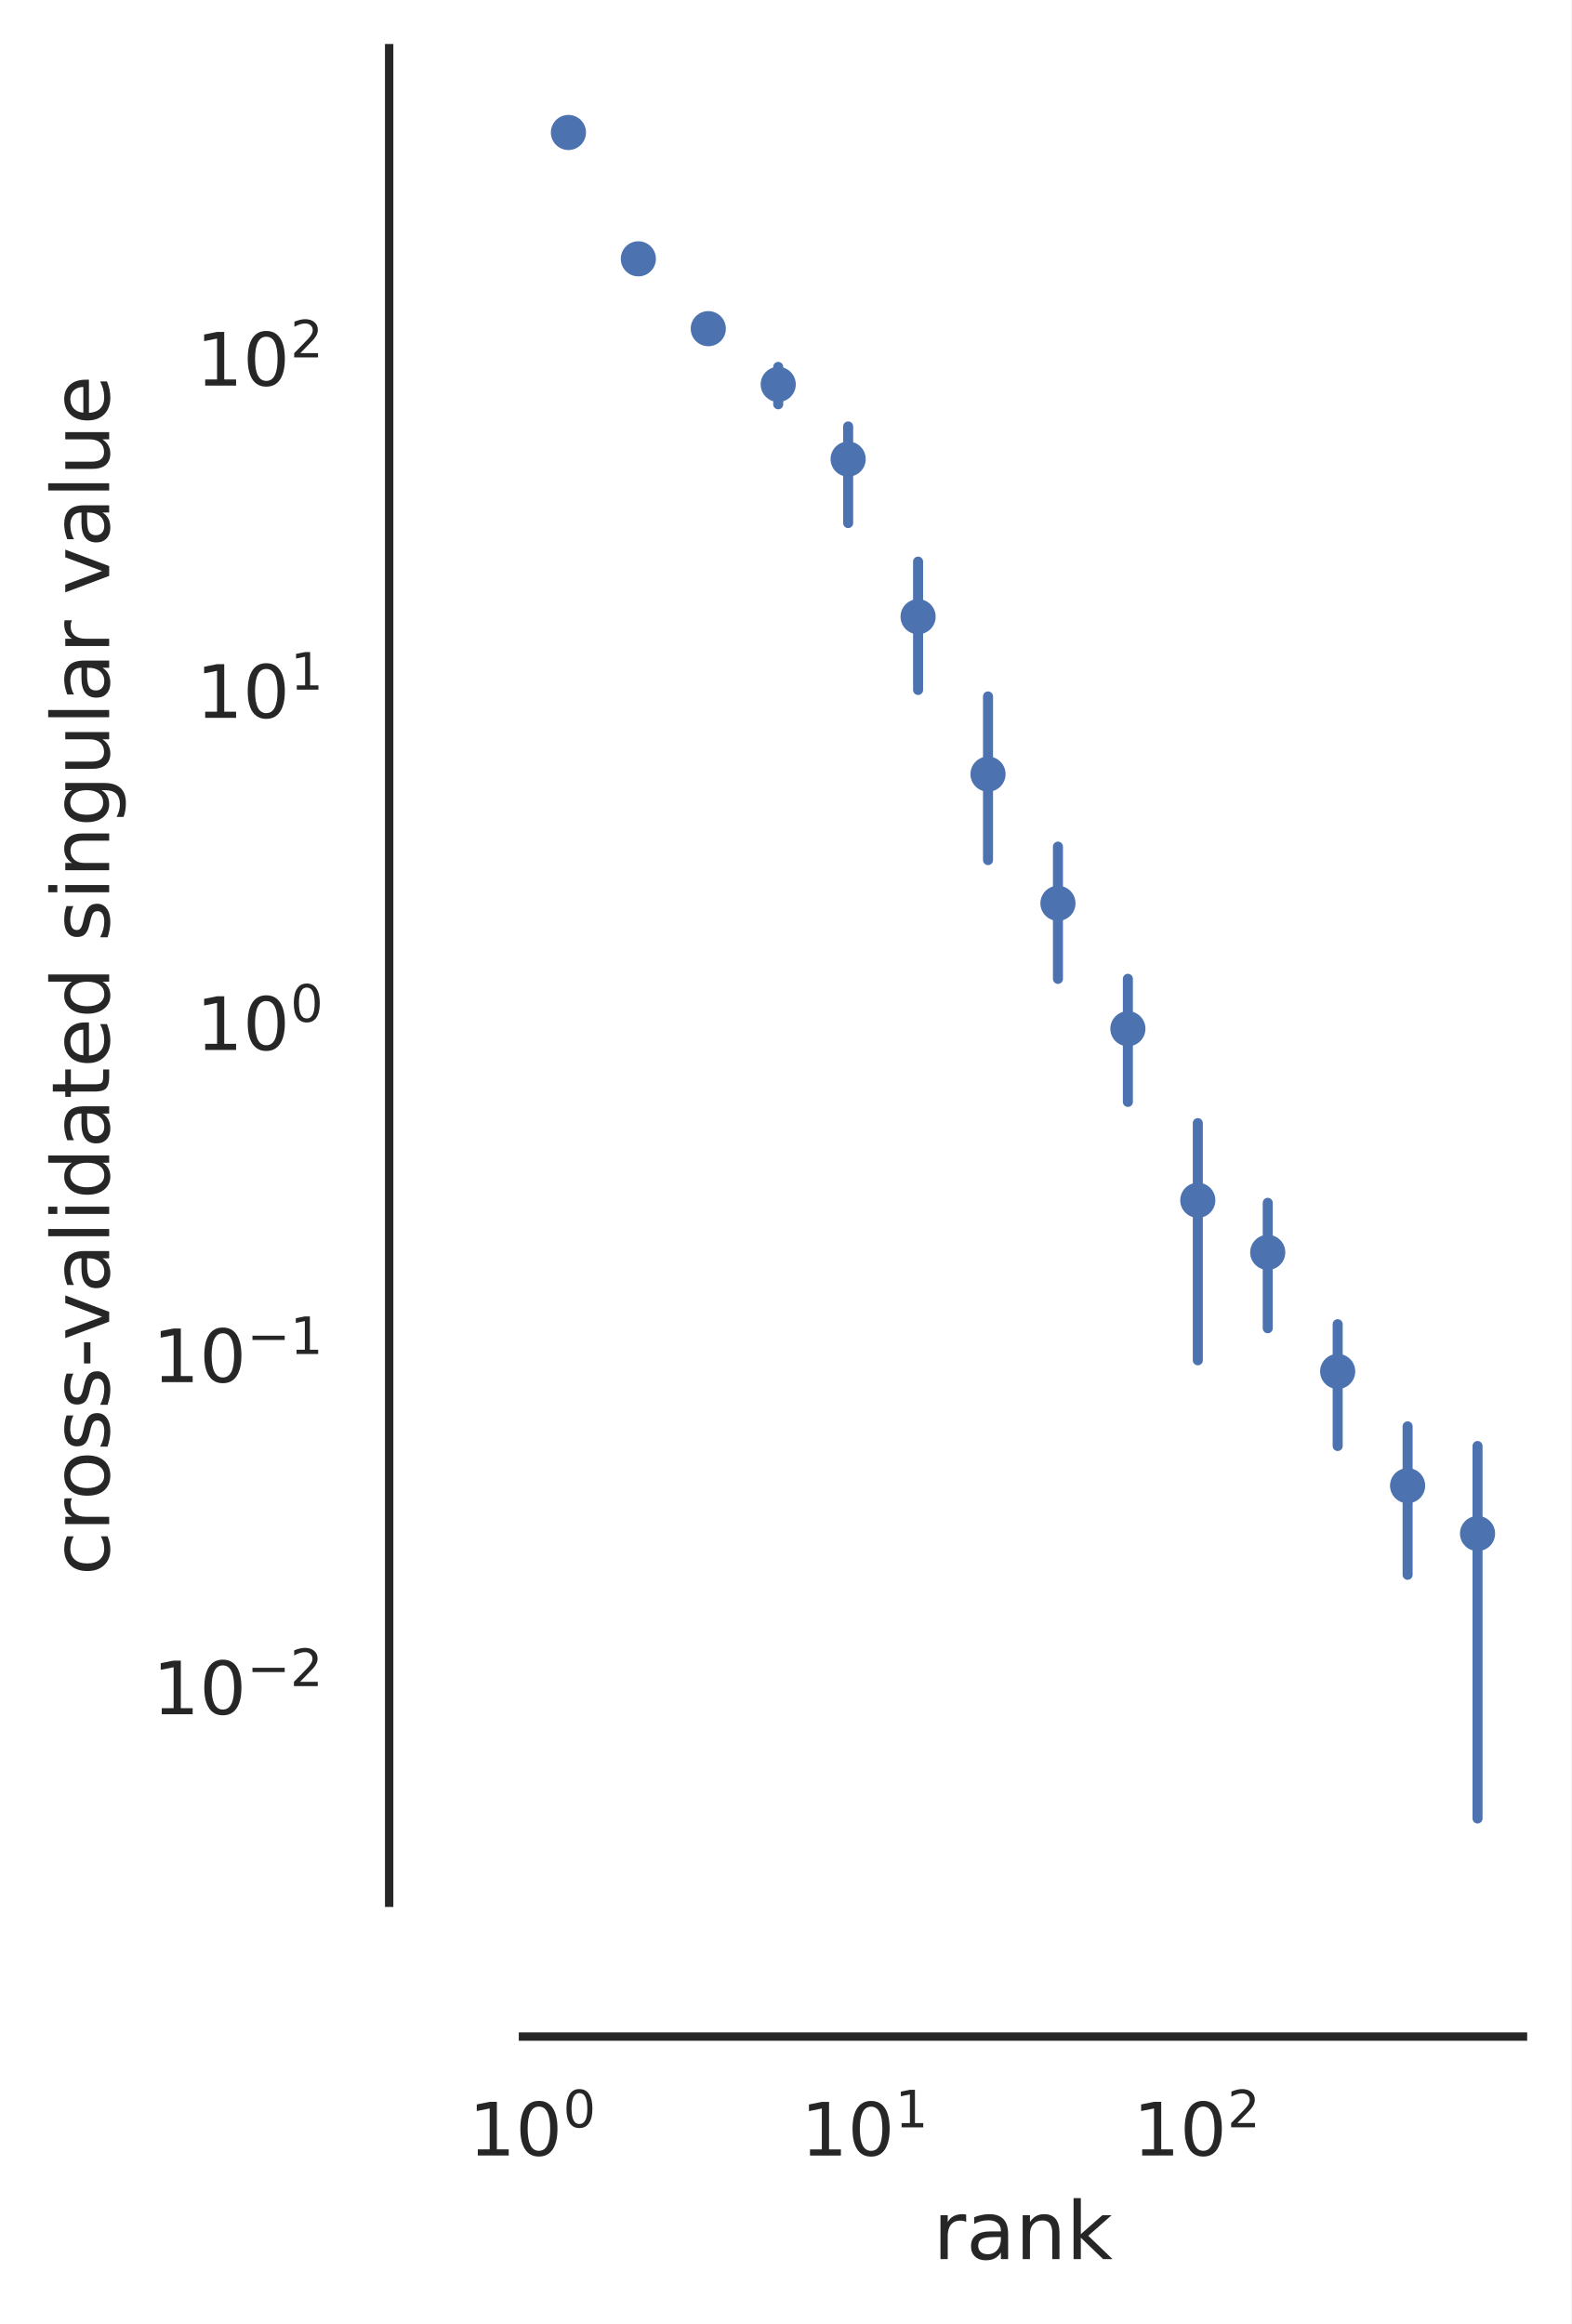
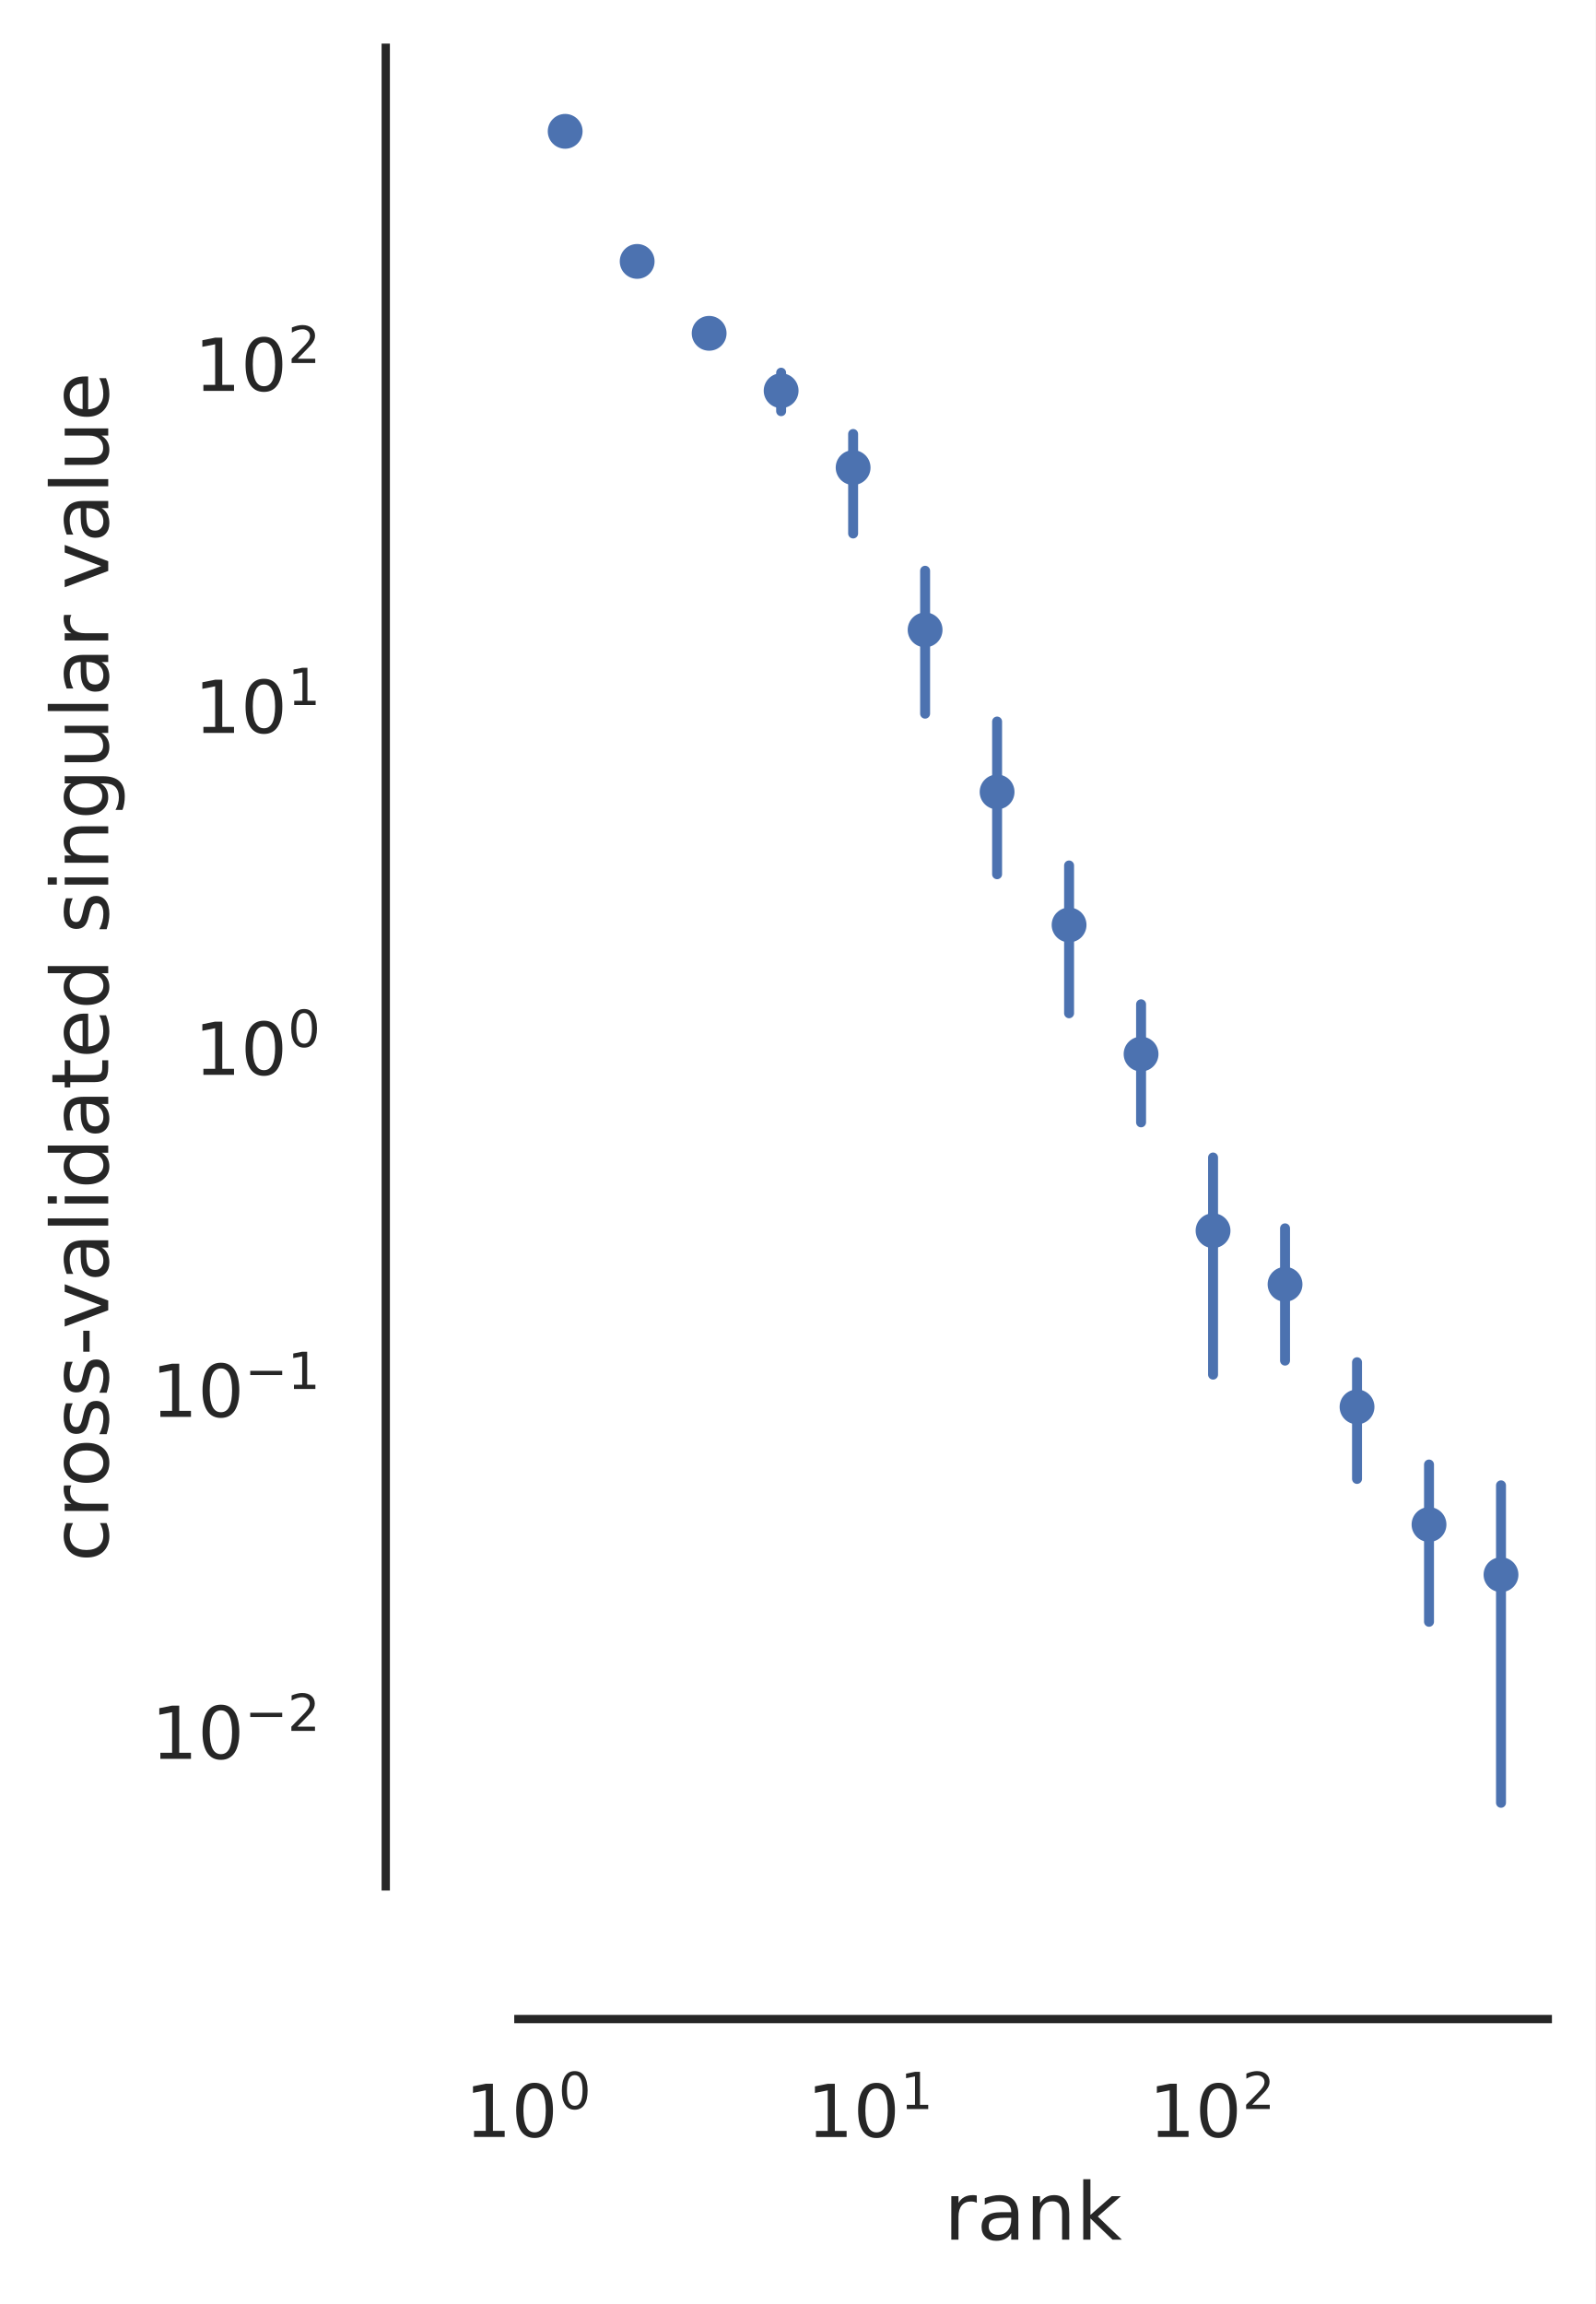
- <svg xmlns="http://www.w3.org/2000/svg" xmlns:xlink="http://www.w3.org/1999/xlink" width="234.83pt" height="347.36pt" viewBox="0 0 234.83 347.36" version="1.1">
+ <svg xmlns="http://www.w3.org/2000/svg" xmlns:xlink="http://www.w3.org/1999/xlink" width="240.582pt" height="347.36pt" viewBox="0 0 240.582 347.36" version="1.1">
  <defs>
    <style type="text/css">*{stroke-linejoin: round; stroke-linecap: butt}</style>
  </defs>
  <g id="figure_1">
    <g id="patch_1">
-       <path d="M 0 347.36  L 234.83 347.36  L 234.83 0  L 0 0  z " style="fill: #ffffff" />
+       <path d="M 0 347.36  L 240.582 347.36  L 240.582 0  L 0 0  z " style="fill: #ffffff" />
    </g>
    <g id="axes_1">
      <g id="patch_2">
-         <path d="M 78.164 284.4  L 227.63 284.4  L 227.63 7.2  L 78.164 7.2  z " style="fill: #ffffff" />
+         <path d="M 78.164 284.4  L 233.382 284.4  L 233.382 7.2  L 78.164 7.2  z " style="fill: #ffffff" />
      </g>
      <g id="matplotlib.axis_1">
        <g id="xtick_1">
          <g id="text_1">
-             <g style="fill: #262626" transform="translate(70.05158 322.2583) scale(0.11 -0.11)">
+             <g style="fill: #262626" transform="translate(70.11192 322.2583) scale(0.11 -0.11)">
              <defs>
                <path id="DejaVuSans-31" d="M 794 531  L 1825 531  L 1825 4091  L 703 3866  L 703 4441  L 1819 4666  L 2450 4666  L 2450 531  L 3481 531  L 3481 0  L 794 0  L 794 531  z " transform="scale(0.015625)" />
                <path id="DejaVuSans-30" d="M 2034 4250  Q 1547 4250 1301 3770  Q 1056 3291 1056 2328  Q 1056 1369 1301 889  Q 1547 409 2034 409  Q 2525 409 2770 889  Q 3016 1369 3016 2328  Q 3016 3291 2770 3770  Q 2525 4250 2034 4250  z M 2034 4750  Q 2819 4750 3233 4129  Q 3647 3509 3647 2328  Q 3647 1150 3233 529  Q 2819 -91 2034 -91  Q 1250 -91 836 529  Q 422 1150 422 2328  Q 422 3509 836 4129  Q 1250 4750 2034 4750  z " transform="scale(0.015625)" />
              </defs>
              <use xlink:href="#DejaVuSans-31" transform="translate(0 0.765625)" />
              <use xlink:href="#DejaVuSans-30" transform="translate(63.62305 0.765625)" />
              <use xlink:href="#DejaVuSans-30" transform="translate(128.2031 39.04688) scale(0.7)" />
            </g>
          </g>
        </g>
        <g id="xtick_2">
          <g id="text_2">
-             <g style="fill: #262626" transform="translate(119.6994 322.2583) scale(0.11 -0.11)">
+             <g style="fill: #262626" transform="translate(121.6705 322.2583) scale(0.11 -0.11)">
              <use xlink:href="#DejaVuSans-31" transform="translate(0 0.684375)" />
              <use xlink:href="#DejaVuSans-30" transform="translate(63.62305 0.684375)" />
              <use xlink:href="#DejaVuSans-31" transform="translate(128.2031 38.96563) scale(0.7)" />
            </g>
          </g>
        </g>
        <g id="xtick_3">
          <g id="text_3">
-             <g style="fill: #262626" transform="translate(169.3472 322.2583) scale(0.11 -0.11)">
+             <g style="fill: #262626" transform="translate(173.2291 322.2583) scale(0.11 -0.11)">
              <defs>
                <path id="DejaVuSans-32" d="M 1228 531  L 3431 531  L 3431 0  L 469 0  L 469 531  Q 828 903 1448 1529  Q 2069 2156 2228 2338  Q 2531 2678 2651 2914  Q 2772 3150 2772 3378  Q 2772 3750 2511 3984  Q 2250 4219 1831 4219  Q 1534 4219 1204 4116  Q 875 4013 500 3803  L 500 4441  Q 881 4594 1212 4672  Q 1544 4750 1819 4750  Q 2544 4750 2975 4387  Q 3406 4025 3406 3419  Q 3406 3131 3298 2873  Q 3191 2616 2906 2266  Q 2828 2175 2409 1742  Q 1991 1309 1228 531  z " transform="scale(0.015625)" />
              </defs>
              <use xlink:href="#DejaVuSans-31" transform="translate(0 0.765625)" />
              <use xlink:href="#DejaVuSans-30" transform="translate(63.62305 0.765625)" />
              <use xlink:href="#DejaVuSans-32" transform="translate(128.2031 39.04688) scale(0.7)" />
            </g>
          </g>
        </g>
        <g id="xtick_4" />
        <g id="xtick_5" />
        <g id="xtick_6" />
        <g id="xtick_7" />
        <g id="xtick_8" />
        <g id="xtick_9" />
        <g id="xtick_10" />
        <g id="xtick_11" />
        <g id="xtick_12" />
        <g id="xtick_13" />
        <g id="xtick_14" />
        <g id="xtick_15" />
        <g id="xtick_16" />
        <g id="xtick_17" />
        <g id="xtick_18" />
        <g id="xtick_19" />
        <g id="xtick_20" />
        <g id="xtick_21" />
        <g id="xtick_22" />
        <g id="xtick_23" />
        <g id="xtick_24" />
        <g id="xtick_25" />
        <g id="xtick_26" />
        <g id="xtick_27" />
        <g id="text_4">
-           <g style="fill: #262626" transform="translate(139.4765 337.6641) scale(0.12 -0.12)">
+           <g style="fill: #262626" transform="translate(142.3527 337.6641) scale(0.12 -0.12)">
            <defs>
              <path id="DejaVuSans-72" d="M 2631 2963  Q 2534 3019 2420 3045  Q 2306 3072 2169 3072  Q 1681 3072 1420 2755  Q 1159 2438 1159 1844  L 1159 0  L 581 0  L 581 3500  L 1159 3500  L 1159 2956  Q 1341 3275 1631 3429  Q 1922 3584 2338 3584  Q 2397 3584 2469 3576  Q 2541 3569 2628 3553  L 2631 2963  z " transform="scale(0.015625)" />
              <path id="DejaVuSans-61" d="M 2194 1759  Q 1497 1759 1228 1600  Q 959 1441 959 1056  Q 959 750 1161 570  Q 1363 391 1709 391  Q 2188 391 2477 730  Q 2766 1069 2766 1631  L 2766 1759  L 2194 1759  z M 3341 1997  L 3341 0  L 2766 0  L 2766 531  Q 2569 213 2275 61  Q 1981 -91 1556 -91  Q 1019 -91 701 211  Q 384 513 384 1019  Q 384 1609 779 1909  Q 1175 2209 1959 2209  L 2766 2209  L 2766 2266  Q 2766 2663 2505 2880  Q 2244 3097 1772 3097  Q 1472 3097 1187 3025  Q 903 2953 641 2809  L 641 3341  Q 956 3463 1253 3523  Q 1550 3584 1831 3584  Q 2591 3584 2966 3190  Q 3341 2797 3341 1997  z " transform="scale(0.015625)" />
              <path id="DejaVuSans-6e" d="M 3513 2113  L 3513 0  L 2938 0  L 2938 2094  Q 2938 2591 2744 2837  Q 2550 3084 2163 3084  Q 1697 3084 1428 2787  Q 1159 2491 1159 1978  L 1159 0  L 581 0  L 581 3500  L 1159 3500  L 1159 2956  Q 1366 3272 1645 3428  Q 1925 3584 2291 3584  Q 2894 3584 3203 3211  Q 3513 2838 3513 2113  z " transform="scale(0.015625)" />
              <path id="DejaVuSans-6b" d="M 581 4863  L 1159 4863  L 1159 1991  L 2875 3500  L 3609 3500  L 1753 1863  L 3688 0  L 2938 0  L 1159 1709  L 1159 0  L 581 0  L 581 4863  z " transform="scale(0.015625)" />
            </defs>
            <use xlink:href="#DejaVuSans-72" />
            <use xlink:href="#DejaVuSans-61" x="41.113" />
            <use xlink:href="#DejaVuSans-6e" x="102.393" />
            <use xlink:href="#DejaVuSans-6b" x="165.771" />
          </g>
        </g>
      </g>
      <g id="matplotlib.axis_2">
        <g id="ytick_1">
          <g id="text_5">
-             <g style="fill: #262626" transform="translate(22.81375 256.3089) scale(0.11 -0.11)">
+             <g style="fill: #262626" transform="translate(22.81375 265.2505) scale(0.11 -0.11)">
              <defs>
                <path id="DejaVuSans-2212" d="M 678 2272  L 4684 2272  L 4684 1741  L 678 1741  L 678 2272  z " transform="scale(0.015625)" />
              </defs>
              <use xlink:href="#DejaVuSans-31" transform="translate(0 0.765625)" />
              <use xlink:href="#DejaVuSans-30" transform="translate(63.62305 0.765625)" />
              <use xlink:href="#DejaVuSans-2212" transform="translate(128.2031 39.04688) scale(0.7)" />
              <use xlink:href="#DejaVuSans-32" transform="translate(186.8555 39.04688) scale(0.7)" />
            </g>
          </g>
        </g>
        <g id="ytick_2">
          <g id="text_6">
-             <g style="fill: #262626" transform="translate(22.81375 206.6611) scale(0.11 -0.11)">
+             <g style="fill: #262626" transform="translate(22.81375 213.6919) scale(0.11 -0.11)">
              <use xlink:href="#DejaVuSans-31" transform="translate(0 0.684375)" />
              <use xlink:href="#DejaVuSans-30" transform="translate(63.62305 0.684375)" />
              <use xlink:href="#DejaVuSans-2212" transform="translate(128.2031 38.96563) scale(0.7)" />
              <use xlink:href="#DejaVuSans-31" transform="translate(186.8555 38.96563) scale(0.7)" />
            </g>
          </g>
        </g>
        <g id="ytick_3">
          <g id="text_7">
-             <g style="fill: #262626" transform="translate(29.30375 157.0132) scale(0.11 -0.11)">
+             <g style="fill: #262626" transform="translate(29.30375 162.1333) scale(0.11 -0.11)">
              <use xlink:href="#DejaVuSans-31" transform="translate(0 0.765625)" />
              <use xlink:href="#DejaVuSans-30" transform="translate(63.62305 0.765625)" />
              <use xlink:href="#DejaVuSans-30" transform="translate(128.2031 39.04688) scale(0.7)" />
            </g>
          </g>
        </g>
        <g id="ytick_4">
          <g id="text_8">
-             <g style="fill: #262626" transform="translate(29.30375 107.3654) scale(0.11 -0.11)">
+             <g style="fill: #262626" transform="translate(29.30375 110.5747) scale(0.11 -0.11)">
              <use xlink:href="#DejaVuSans-31" transform="translate(0 0.684375)" />
              <use xlink:href="#DejaVuSans-30" transform="translate(63.62305 0.684375)" />
              <use xlink:href="#DejaVuSans-31" transform="translate(128.2031 38.96563) scale(0.7)" />
            </g>
          </g>
        </g>
        <g id="ytick_5">
          <g id="text_9">
-             <g style="fill: #262626" transform="translate(29.30375 57.71757) scale(0.11 -0.11)">
+             <g style="fill: #262626" transform="translate(29.30375 59.01604) scale(0.11 -0.11)">
              <use xlink:href="#DejaVuSans-31" transform="translate(0 0.765625)" />
              <use xlink:href="#DejaVuSans-30" transform="translate(63.62305 0.765625)" />
              <use xlink:href="#DejaVuSans-32" transform="translate(128.2031 39.04688) scale(0.7)" />
            </g>
          </g>
        </g>
        <g id="ytick_6" />
        <g id="ytick_7" />
        <g id="ytick_8" />
        <g id="ytick_9" />
        <g id="ytick_10" />
        <g id="ytick_11" />
        <g id="ytick_12" />
        <g id="ytick_13" />
        <g id="ytick_14" />
        <g id="ytick_15" />
        <g id="ytick_16" />
        <g id="ytick_17" />
        <g id="ytick_18" />
        <g id="ytick_19" />
        <g id="ytick_20" />
        <g id="ytick_21" />
        <g id="ytick_22" />
        <g id="ytick_23" />
        <g id="ytick_24" />
        <g id="ytick_25" />
        <g id="ytick_26" />
        <g id="ytick_27" />
        <g id="ytick_28" />
        <g id="ytick_29" />
        <g id="ytick_30" />
        <g id="ytick_31" />
        <g id="ytick_32" />
        <g id="ytick_33" />
        <g id="ytick_34" />
        <g id="ytick_35" />
        <g id="ytick_36" />
        <g id="ytick_37" />
        <g id="ytick_38" />
        <g id="ytick_39" />
        <g id="ytick_40" />
        <g id="ytick_41" />
        <g id="ytick_42" />
        <g id="ytick_43" />
        <g id="ytick_44" />
        <g id="ytick_45" />
        <g id="ytick_46" />
        <g id="ytick_47" />
        <g id="ytick_48" />
        <g id="ytick_49" />
        <g id="ytick_50" />
-         <g id="ytick_51" />
        <g id="text_10">
          <g style="fill: #262626" transform="translate(16.31812 235.4812) rotate(-90) scale(0.12 -0.12)">
            <defs>
              <path id="DejaVuSans-63" d="M 3122 3366  L 3122 2828  Q 2878 2963 2633 3030  Q 2388 3097 2138 3097  Q 1578 3097 1268 2742  Q 959 2388 959 1747  Q 959 1106 1268 751  Q 1578 397 2138 397  Q 2388 397 2633 464  Q 2878 531 3122 666  L 3122 134  Q 2881 22 2623 -34  Q 2366 -91 2075 -91  Q 1284 -91 818 406  Q 353 903 353 1747  Q 353 2603 823 3093  Q 1294 3584 2113 3584  Q 2378 3584 2631 3529  Q 2884 3475 3122 3366  z " transform="scale(0.015625)" />
              <path id="DejaVuSans-6f" d="M 1959 3097  Q 1497 3097 1228 2736  Q 959 2375 959 1747  Q 959 1119 1226 758  Q 1494 397 1959 397  Q 2419 397 2687 759  Q 2956 1122 2956 1747  Q 2956 2369 2687 2733  Q 2419 3097 1959 3097  z M 1959 3584  Q 2709 3584 3137 3096  Q 3566 2609 3566 1747  Q 3566 888 3137 398  Q 2709 -91 1959 -91  Q 1206 -91 779 398  Q 353 888 353 1747  Q 353 2609 779 3096  Q 1206 3584 1959 3584  z " transform="scale(0.015625)" />
              <path id="DejaVuSans-73" d="M 2834 3397  L 2834 2853  Q 2591 2978 2328 3040  Q 2066 3103 1784 3103  Q 1356 3103 1142 2972  Q 928 2841 928 2578  Q 928 2378 1081 2264  Q 1234 2150 1697 2047  L 1894 2003  Q 2506 1872 2764 1633  Q 3022 1394 3022 966  Q 3022 478 2636 193  Q 2250 -91 1575 -91  Q 1294 -91 989 -36  Q 684 19 347 128  L 347 722  Q 666 556 975 473  Q 1284 391 1588 391  Q 1994 391 2212 530  Q 2431 669 2431 922  Q 2431 1156 2273 1281  Q 2116 1406 1581 1522  L 1381 1569  Q 847 1681 609 1914  Q 372 2147 372 2553  Q 372 3047 722 3315  Q 1072 3584 1716 3584  Q 2034 3584 2315 3537  Q 2597 3491 2834 3397  z " transform="scale(0.015625)" />
              <path id="DejaVuSans-2d" d="M 313 2009  L 1997 2009  L 1997 1497  L 313 1497  L 313 2009  z " transform="scale(0.015625)" />
              <path id="DejaVuSans-76" d="M 191 3500  L 800 3500  L 1894 563  L 2988 3500  L 3597 3500  L 2284 0  L 1503 0  L 191 3500  z " transform="scale(0.015625)" />
              <path id="DejaVuSans-6c" d="M 603 4863  L 1178 4863  L 1178 0  L 603 0  L 603 4863  z " transform="scale(0.015625)" />
              <path id="DejaVuSans-69" d="M 603 3500  L 1178 3500  L 1178 0  L 603 0  L 603 3500  z M 603 4863  L 1178 4863  L 1178 4134  L 603 4134  L 603 4863  z " transform="scale(0.015625)" />
              <path id="DejaVuSans-64" d="M 2906 2969  L 2906 4863  L 3481 4863  L 3481 0  L 2906 0  L 2906 525  Q 2725 213 2448 61  Q 2172 -91 1784 -91  Q 1150 -91 751 415  Q 353 922 353 1747  Q 353 2572 751 3078  Q 1150 3584 1784 3584  Q 2172 3584 2448 3432  Q 2725 3281 2906 2969  z M 947 1747  Q 947 1113 1208 752  Q 1469 391 1925 391  Q 2381 391 2643 752  Q 2906 1113 2906 1747  Q 2906 2381 2643 2742  Q 2381 3103 1925 3103  Q 1469 3103 1208 2742  Q 947 2381 947 1747  z " transform="scale(0.015625)" />
              <path id="DejaVuSans-74" d="M 1172 4494  L 1172 3500  L 2356 3500  L 2356 3053  L 1172 3053  L 1172 1153  Q 1172 725 1289 603  Q 1406 481 1766 481  L 2356 481  L 2356 0  L 1766 0  Q 1100 0 847 248  Q 594 497 594 1153  L 594 3053  L 172 3053  L 172 3500  L 594 3500  L 594 4494  L 1172 4494  z " transform="scale(0.015625)" />
              <path id="DejaVuSans-65" d="M 3597 1894  L 3597 1613  L 953 1613  Q 991 1019 1311 708  Q 1631 397 2203 397  Q 2534 397 2845 478  Q 3156 559 3463 722  L 3463 178  Q 3153 47 2828 -22  Q 2503 -91 2169 -91  Q 1331 -91 842 396  Q 353 884 353 1716  Q 353 2575 817 3079  Q 1281 3584 2069 3584  Q 2775 3584 3186 3129  Q 3597 2675 3597 1894  z M 3022 2063  Q 3016 2534 2758 2815  Q 2500 3097 2075 3097  Q 1594 3097 1305 2825  Q 1016 2553 972 2059  L 3022 2063  z " transform="scale(0.015625)" />
              <path id="DejaVuSans-20" transform="scale(0.015625)" />
              <path id="DejaVuSans-67" d="M 2906 1791  Q 2906 2416 2648 2759  Q 2391 3103 1925 3103  Q 1463 3103 1205 2759  Q 947 2416 947 1791  Q 947 1169 1205 825  Q 1463 481 1925 481  Q 2391 481 2648 825  Q 2906 1169 2906 1791  z M 3481 434  Q 3481 -459 3084 -895  Q 2688 -1331 1869 -1331  Q 1566 -1331 1297 -1286  Q 1028 -1241 775 -1147  L 775 -588  Q 1028 -725 1275 -790  Q 1522 -856 1778 -856  Q 2344 -856 2625 -561  Q 2906 -266 2906 331  L 2906 616  Q 2728 306 2450 153  Q 2172 0 1784 0  Q 1141 0 747 490  Q 353 981 353 1791  Q 353 2603 747 3093  Q 1141 3584 1784 3584  Q 2172 3584 2450 3431  Q 2728 3278 2906 2969  L 2906 3500  L 3481 3500  L 3481 434  z " transform="scale(0.015625)" />
              <path id="DejaVuSans-75" d="M 544 1381  L 544 3500  L 1119 3500  L 1119 1403  Q 1119 906 1312 657  Q 1506 409 1894 409  Q 2359 409 2629 706  Q 2900 1003 2900 1516  L 2900 3500  L 3475 3500  L 3475 0  L 2900 0  L 2900 538  Q 2691 219 2414 64  Q 2138 -91 1772 -91  Q 1169 -91 856 284  Q 544 659 544 1381  z M 1991 3584  L 1991 3584  z " transform="scale(0.015625)" />
            </defs>
            <use xlink:href="#DejaVuSans-63" />
            <use xlink:href="#DejaVuSans-72" x="54.98" />
            <use xlink:href="#DejaVuSans-6f" x="93.844" />
            <use xlink:href="#DejaVuSans-73" x="155.025" />
            <use xlink:href="#DejaVuSans-73" x="207.125" />
            <use xlink:href="#DejaVuSans-2d" x="259.225" />
            <use xlink:href="#DejaVuSans-76" x="292.684" />
            <use xlink:href="#DejaVuSans-61" x="351.863" />
            <use xlink:href="#DejaVuSans-6c" x="413.143" />
            <use xlink:href="#DejaVuSans-69" x="440.926" />
            <use xlink:href="#DejaVuSans-64" x="468.709" />
            <use xlink:href="#DejaVuSans-61" x="532.186" />
            <use xlink:href="#DejaVuSans-74" x="593.465" />
            <use xlink:href="#DejaVuSans-65" x="632.674" />
            <use xlink:href="#DejaVuSans-64" x="694.197" />
            <use xlink:href="#DejaVuSans-20" x="757.674" />
            <use xlink:href="#DejaVuSans-73" x="789.461" />
            <use xlink:href="#DejaVuSans-69" x="841.561" />
            <use xlink:href="#DejaVuSans-6e" x="869.344" />
            <use xlink:href="#DejaVuSans-67" x="932.723" />
            <use xlink:href="#DejaVuSans-75" x="996.199" />
            <use xlink:href="#DejaVuSans-6c" x="1059.578" />
            <use xlink:href="#DejaVuSans-61" x="1087.361" />
            <use xlink:href="#DejaVuSans-72" x="1148.641" />
            <use xlink:href="#DejaVuSans-20" x="1189.754" />
            <use xlink:href="#DejaVuSans-76" x="1221.541" />
            <use xlink:href="#DejaVuSans-61" x="1280.721" />
            <use xlink:href="#DejaVuSans-6c" x="1342" />
            <use xlink:href="#DejaVuSans-75" x="1369.783" />
            <use xlink:href="#DejaVuSans-65" x="1433.162" />
          </g>
        </g>
      </g>
      <g id="line2d_1">
        <defs>
-           <path id="ma391c02db2" d="M 0 3  C 0.796 3 1.559 2.684 2.121 2.121  C 2.684 1.559 3 0.796 3 0  C 3 -0.796 2.684 -1.559 2.121 -2.121  C 1.559 -2.684 0.796 -3 0 -3  C -0.796 -3 -1.559 -2.684 -2.121 -2.121  C -2.684 -1.559 -3 -0.796 -3 0  C -3 0.796 -2.684 1.559 -2.121 2.121  C -1.559 2.684 -0.796 3 0 3  z " style="stroke: #ffffff; stroke-width: 0.75" />
+           <path id="m0061586eff" d="M 0 3  C 0.796 3 1.559 2.684 2.121 2.121  C 2.684 1.559 3 0.796 3 0  C 3 -0.796 2.684 -1.559 2.121 -2.121  C 1.559 -2.684 0.796 -3 0 -3  C -0.796 -3 -1.559 -2.684 -2.121 -2.121  C -2.684 -1.559 -3 -0.796 -3 0  C -3 0.796 -2.684 1.559 -2.121 2.121  C -1.559 2.684 -0.796 3 0 3  z " style="stroke: #ffffff; stroke-width: 0.75" />
        </defs>
-         <g clip-path="url(#pf985ecc9c1)">
-           <use xlink:href="#ma391c02db2" x="84.958" y="19.8" style="fill: #4c72b0; stroke: #ffffff; stroke-width: 0.75" />
-           <use xlink:href="#ma391c02db2" x="95.41" y="38.685" style="fill: #4c72b0; stroke: #ffffff; stroke-width: 0.75" />
-           <use xlink:href="#ma391c02db2" x="105.862" y="49.124" style="fill: #4c72b0; stroke: #ffffff; stroke-width: 0.75" />
-           <use xlink:href="#ma391c02db2" x="116.314" y="57.454" style="fill: #4c72b0; stroke: #ffffff; stroke-width: 0.75" />
-           <use xlink:href="#ma391c02db2" x="126.766" y="68.616" style="fill: #4c72b0; stroke: #ffffff; stroke-width: 0.75" />
-           <use xlink:href="#ma391c02db2" x="137.219" y="92.176" style="fill: #4c72b0; stroke: #ffffff; stroke-width: 0.75" />
-           <use xlink:href="#ma391c02db2" x="147.671" y="115.704" style="fill: #4c72b0; stroke: #ffffff; stroke-width: 0.75" />
-           <use xlink:href="#ma391c02db2" x="158.123" y="135.015" style="fill: #4c72b0; stroke: #ffffff; stroke-width: 0.75" />
-           <use xlink:href="#ma391c02db2" x="168.575" y="153.759" style="fill: #4c72b0; stroke: #ffffff; stroke-width: 0.75" />
-           <use xlink:href="#ma391c02db2" x="179.027" y="179.401" style="fill: #4c72b0; stroke: #ffffff; stroke-width: 0.75" />
-           <use xlink:href="#ma391c02db2" x="189.479" y="187.186" style="fill: #4c72b0; stroke: #ffffff; stroke-width: 0.75" />
-           <use xlink:href="#ma391c02db2" x="199.932" y="204.983" style="fill: #4c72b0; stroke: #ffffff; stroke-width: 0.75" />
-           <use xlink:href="#ma391c02db2" x="210.384" y="222.06" style="fill: #4c72b0; stroke: #ffffff; stroke-width: 0.75" />
-           <use xlink:href="#ma391c02db2" x="220.836" y="229.212" style="fill: #4c72b0; stroke: #ffffff; stroke-width: 0.75" />
+         <g clip-path="url(#pbfb7785eed)">
+           <use xlink:href="#m0061586eff" x="85.219" y="19.8" style="fill: #4c72b0; stroke: #ffffff; stroke-width: 0.75" />
+           <use xlink:href="#m0061586eff" x="96.074" y="39.412" style="fill: #4c72b0; stroke: #ffffff; stroke-width: 0.75" />
+           <use xlink:href="#m0061586eff" x="106.928" y="50.253" style="fill: #4c72b0; stroke: #ffffff; stroke-width: 0.75" />
+           <use xlink:href="#m0061586eff" x="117.782" y="58.903" style="fill: #4c72b0; stroke: #ffffff; stroke-width: 0.75" />
+           <use xlink:href="#m0061586eff" x="128.637" y="70.495" style="fill: #4c72b0; stroke: #ffffff; stroke-width: 0.75" />
+           <use xlink:href="#m0061586eff" x="139.491" y="94.961" style="fill: #4c72b0; stroke: #ffffff; stroke-width: 0.75" />
+           <use xlink:href="#m0061586eff" x="150.346" y="119.395" style="fill: #4c72b0; stroke: #ffffff; stroke-width: 0.75" />
+           <use xlink:href="#m0061586eff" x="161.2" y="139.449" style="fill: #4c72b0; stroke: #ffffff; stroke-width: 0.75" />
+           <use xlink:href="#m0061586eff" x="172.055" y="158.914" style="fill: #4c72b0; stroke: #ffffff; stroke-width: 0.75" />
+           <use xlink:href="#m0061586eff" x="182.909" y="185.543" style="fill: #4c72b0; stroke: #ffffff; stroke-width: 0.75" />
+           <use xlink:href="#m0061586eff" x="193.764" y="193.628" style="fill: #4c72b0; stroke: #ffffff; stroke-width: 0.75" />
+           <use xlink:href="#m0061586eff" x="204.618" y="212.11" style="fill: #4c72b0; stroke: #ffffff; stroke-width: 0.75" />
+           <use xlink:href="#m0061586eff" x="215.472" y="229.845" style="fill: #4c72b0; stroke: #ffffff; stroke-width: 0.75" />
+           <use xlink:href="#m0061586eff" x="226.327" y="237.406" style="fill: #4c72b0; stroke: #ffffff; stroke-width: 0.75" />
        </g>
      </g>
      <g id="LineCollection_1">
-         <path clip-path="url(#pf985ecc9c1)" style="fill: none; stroke: #4c72b0; stroke-width: 1.5; stroke-linecap: round" />
-         <path clip-path="url(#pf985ecc9c1)" style="fill: none; stroke: #4c72b0; stroke-width: 1.5; stroke-linecap: round" />
-         <path d="M 105.862 49.172  L 105.862 49.077  " clip-path="url(#pf985ecc9c1)" style="fill: none; stroke: #4c72b0; stroke-width: 1.5; stroke-linecap: round" />
-         <path d="M 116.314 60.429  L 116.314 54.84  " clip-path="url(#pf985ecc9c1)" style="fill: none; stroke: #4c72b0; stroke-width: 1.5; stroke-linecap: round" />
-         <path d="M 126.766 78.185  L 126.766 63.737  " clip-path="url(#pf985ecc9c1)" style="fill: none; stroke: #4c72b0; stroke-width: 1.5; stroke-linecap: round" />
-         <path d="M 137.219 103.127  L 137.219 83.943  " clip-path="url(#pf985ecc9c1)" style="fill: none; stroke: #4c72b0; stroke-width: 1.5; stroke-linecap: round" />
-         <path d="M 147.671 128.558  L 147.671 104.091  " clip-path="url(#pf985ecc9c1)" style="fill: none; stroke: #4c72b0; stroke-width: 1.5; stroke-linecap: round" />
-         <path d="M 158.123 146.31  L 158.123 126.541  " clip-path="url(#pf985ecc9c1)" style="fill: none; stroke: #4c72b0; stroke-width: 1.5; stroke-linecap: round" />
-         <path d="M 168.575 164.7  L 168.575 146.296  " clip-path="url(#pf985ecc9c1)" style="fill: none; stroke: #4c72b0; stroke-width: 1.5; stroke-linecap: round" />
-         <path d="M 179.027 203.322  L 179.027 167.868  " clip-path="url(#pf985ecc9c1)" style="fill: none; stroke: #4c72b0; stroke-width: 1.5; stroke-linecap: round" />
-         <path d="M 189.479 198.529  L 189.479 179.783  " clip-path="url(#pf985ecc9c1)" style="fill: none; stroke: #4c72b0; stroke-width: 1.5; stroke-linecap: round" />
-         <path d="M 199.932 216.129  L 199.932 197.925  " clip-path="url(#pf985ecc9c1)" style="fill: none; stroke: #4c72b0; stroke-width: 1.5; stroke-linecap: round" />
-         <path d="M 210.384 235.38  L 210.384 213.194  " clip-path="url(#pf985ecc9c1)" style="fill: none; stroke: #4c72b0; stroke-width: 1.5; stroke-linecap: round" />
-         <path d="M 220.836 271.8  L 220.836 216.129  " clip-path="url(#pf985ecc9c1)" style="fill: none; stroke: #4c72b0; stroke-width: 1.5; stroke-linecap: round" />
+         <path clip-path="url(#pbfb7785eed)" style="fill: none; stroke: #4c72b0; stroke-width: 1.5; stroke-linecap: round" />
+         <path clip-path="url(#pbfb7785eed)" style="fill: none; stroke: #4c72b0; stroke-width: 1.5; stroke-linecap: round" />
+         <path d="M 106.928 50.302  L 106.928 50.204  " clip-path="url(#pbfb7785eed)" style="fill: none; stroke: #4c72b0; stroke-width: 1.5; stroke-linecap: round" />
+         <path d="M 117.782 61.992  L 117.782 56.189  " clip-path="url(#pbfb7785eed)" style="fill: none; stroke: #4c72b0; stroke-width: 1.5; stroke-linecap: round" />
+         <path d="M 128.637 80.432  L 128.637 65.427  " clip-path="url(#pbfb7785eed)" style="fill: none; stroke: #4c72b0; stroke-width: 1.5; stroke-linecap: round" />
+         <path d="M 139.491 107.596  L 139.491 86.049  " clip-path="url(#pbfb7785eed)" style="fill: none; stroke: #4c72b0; stroke-width: 1.5; stroke-linecap: round" />
+         <path d="M 150.346 131.805  L 150.346 108.781  " clip-path="url(#pbfb7785eed)" style="fill: none; stroke: #4c72b0; stroke-width: 1.5; stroke-linecap: round" />
+         <path d="M 161.2 152.765  L 161.2 130.481  " clip-path="url(#pbfb7785eed)" style="fill: none; stroke: #4c72b0; stroke-width: 1.5; stroke-linecap: round" />
+         <path d="M 172.055 169.212  L 172.055 151.41  " clip-path="url(#pbfb7785eed)" style="fill: none; stroke: #4c72b0; stroke-width: 1.5; stroke-linecap: round" />
+         <path d="M 182.909 207.245  L 182.909 174.508  " clip-path="url(#pbfb7785eed)" style="fill: none; stroke: #4c72b0; stroke-width: 1.5; stroke-linecap: round" />
+         <path d="M 193.764 205.131  L 193.764 185.188  " clip-path="url(#pbfb7785eed)" style="fill: none; stroke: #4c72b0; stroke-width: 1.5; stroke-linecap: round" />
+         <path d="M 204.618 222.969  L 204.618 205.375  " clip-path="url(#pbfb7785eed)" style="fill: none; stroke: #4c72b0; stroke-width: 1.5; stroke-linecap: round" />
+         <path d="M 215.472 244.507  L 215.472 220.796  " clip-path="url(#pbfb7785eed)" style="fill: none; stroke: #4c72b0; stroke-width: 1.5; stroke-linecap: round" />
+         <path d="M 226.327 271.8  L 226.327 223.933  " clip-path="url(#pbfb7785eed)" style="fill: none; stroke: #4c72b0; stroke-width: 1.5; stroke-linecap: round" />
      </g>
      <g id="line2d_2" />
      <g id="patch_3">
        <path d="M 58.164 284.4  L 58.164 7.2  " style="fill: none; stroke: #262626; stroke-width: 1.25; stroke-linejoin: miter; stroke-linecap: square" />
      </g>
      <g id="patch_4">
-         <path d="M 78.164 304.4  L 227.63 304.4  " style="fill: none; stroke: #262626; stroke-width: 1.25; stroke-linejoin: miter; stroke-linecap: square" />
+         <path d="M 78.164 304.4  L 233.382 304.4  " style="fill: none; stroke: #262626; stroke-width: 1.25; stroke-linejoin: miter; stroke-linecap: square" />
      </g>
    </g>
  </g>
  <defs>
-     <clipPath id="pf985ecc9c1">
-       <rect x="78.164" y="7.2" width="149.466" height="277.2" />
+     <clipPath id="pbfb7785eed">
+       <rect x="78.164" y="7.2" width="155.219" height="277.2" />
    </clipPath>
  </defs>
</svg>
